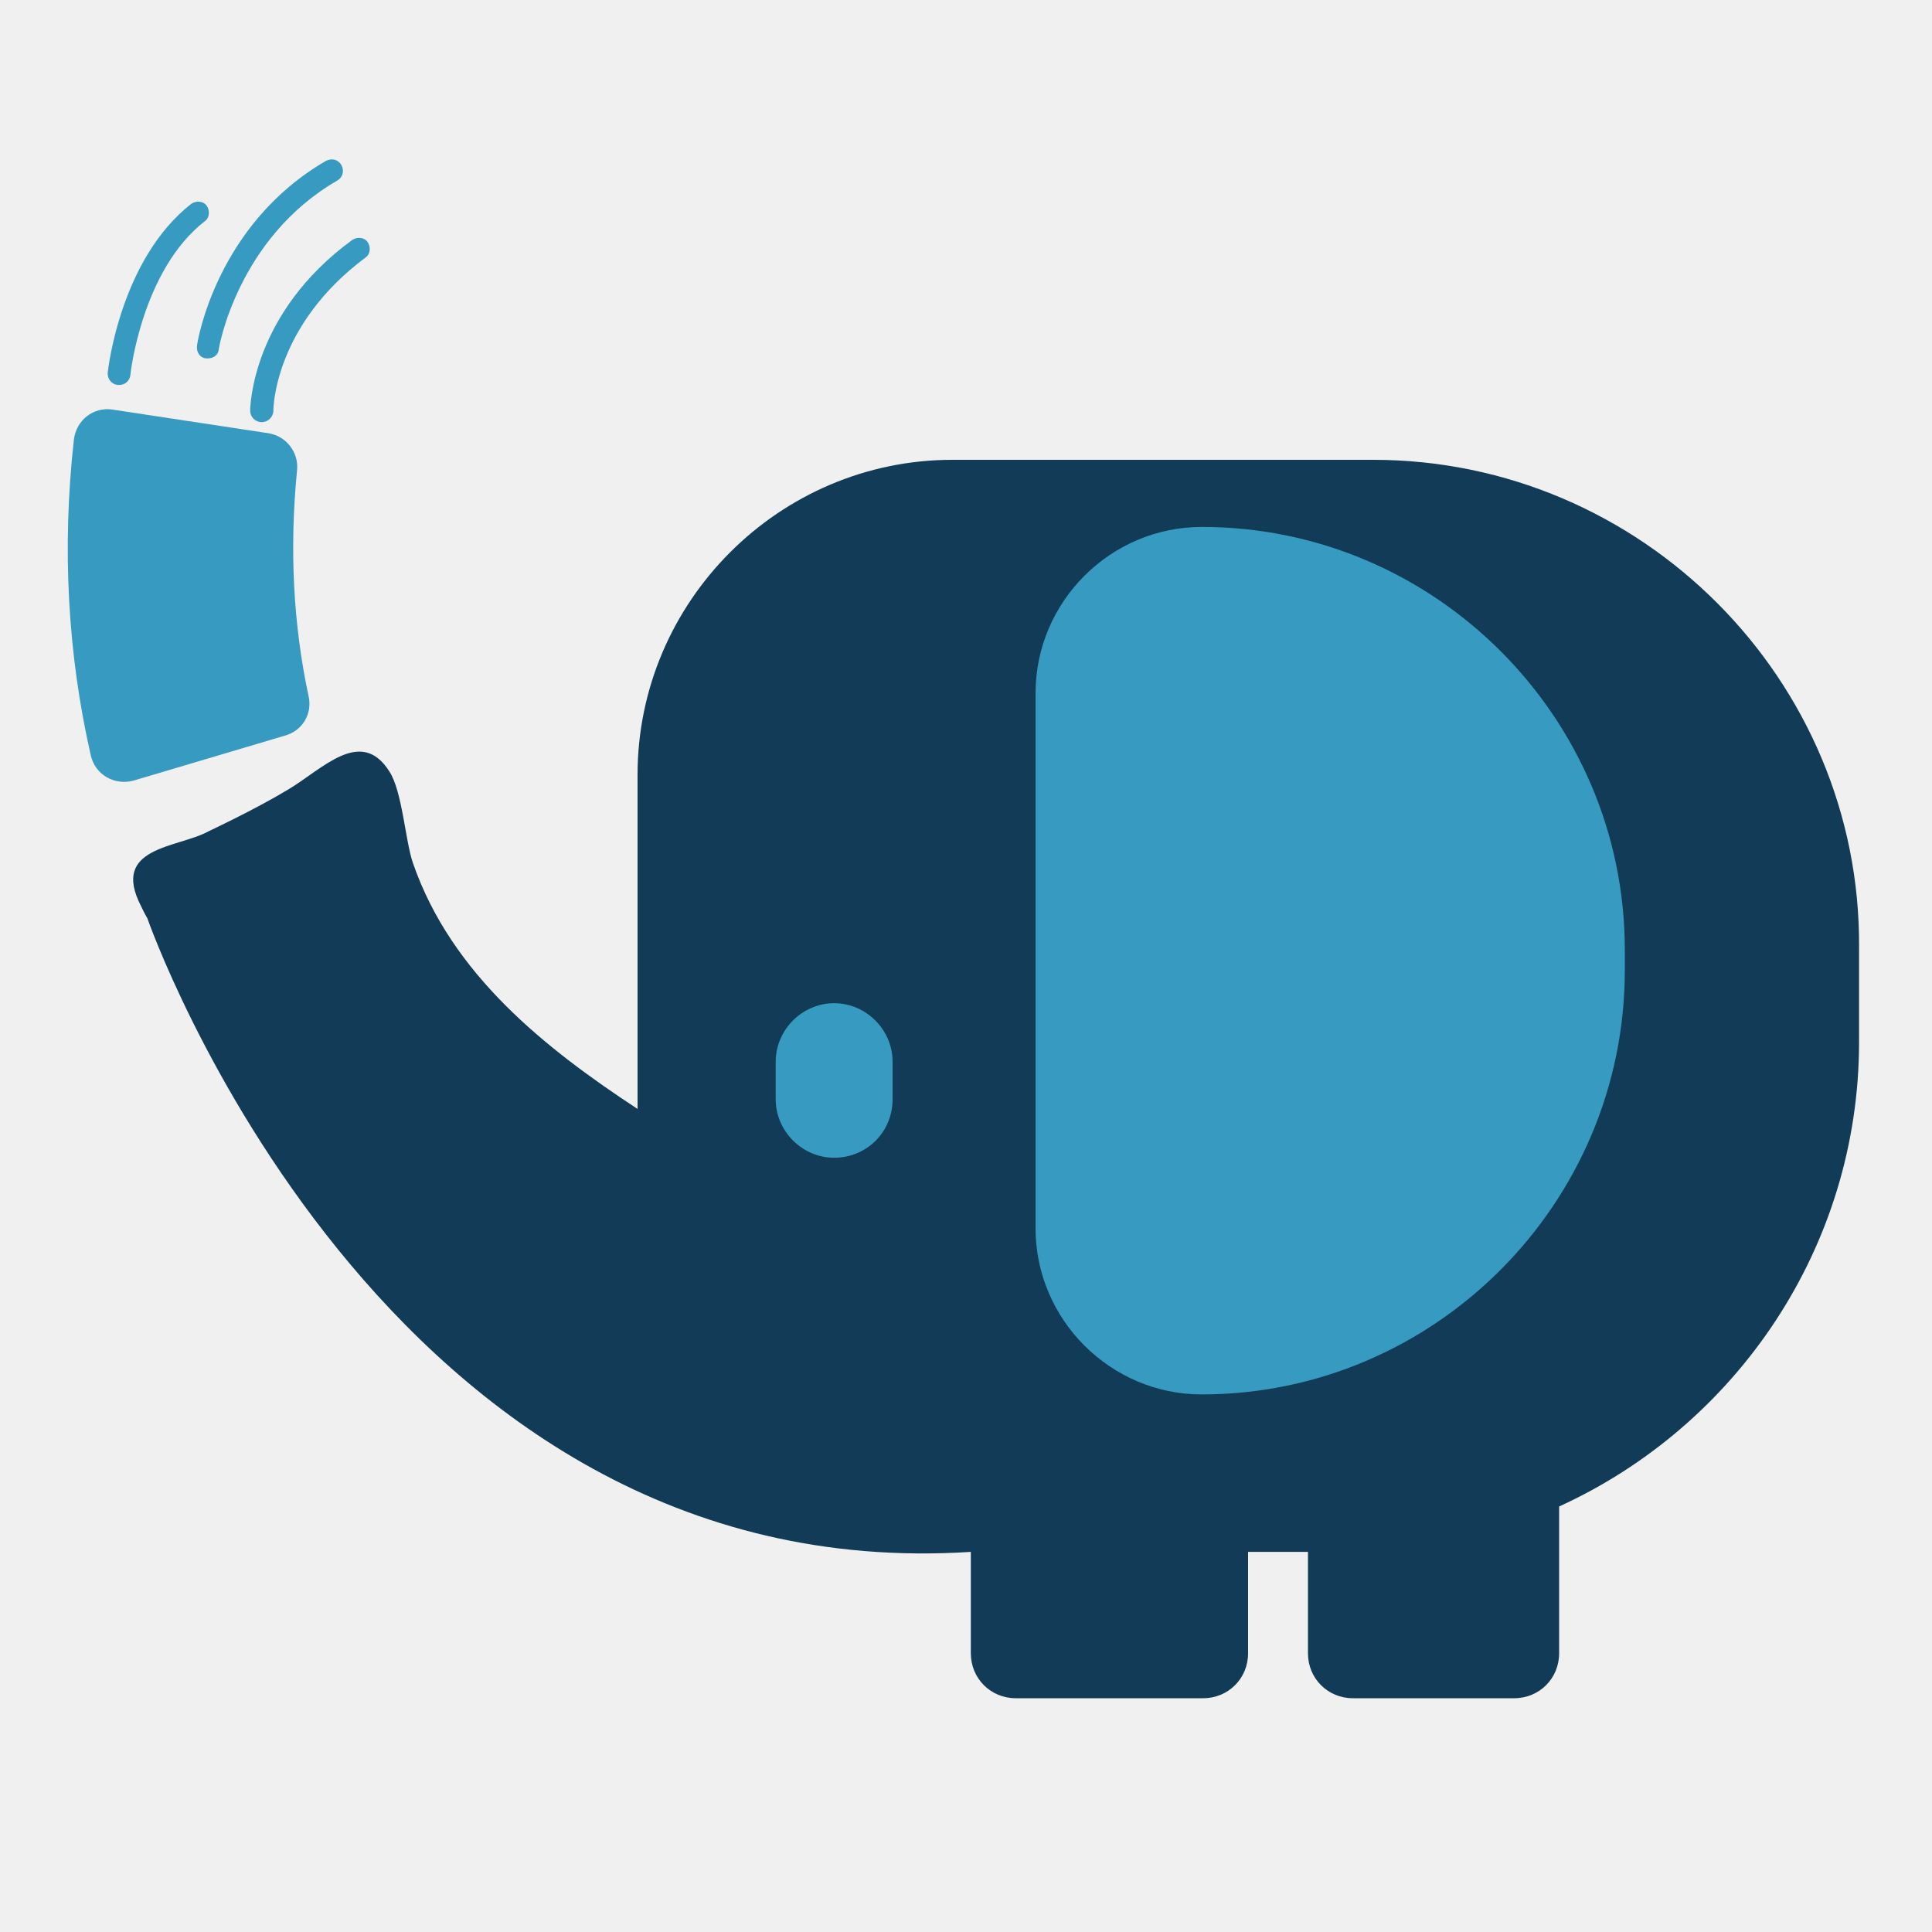
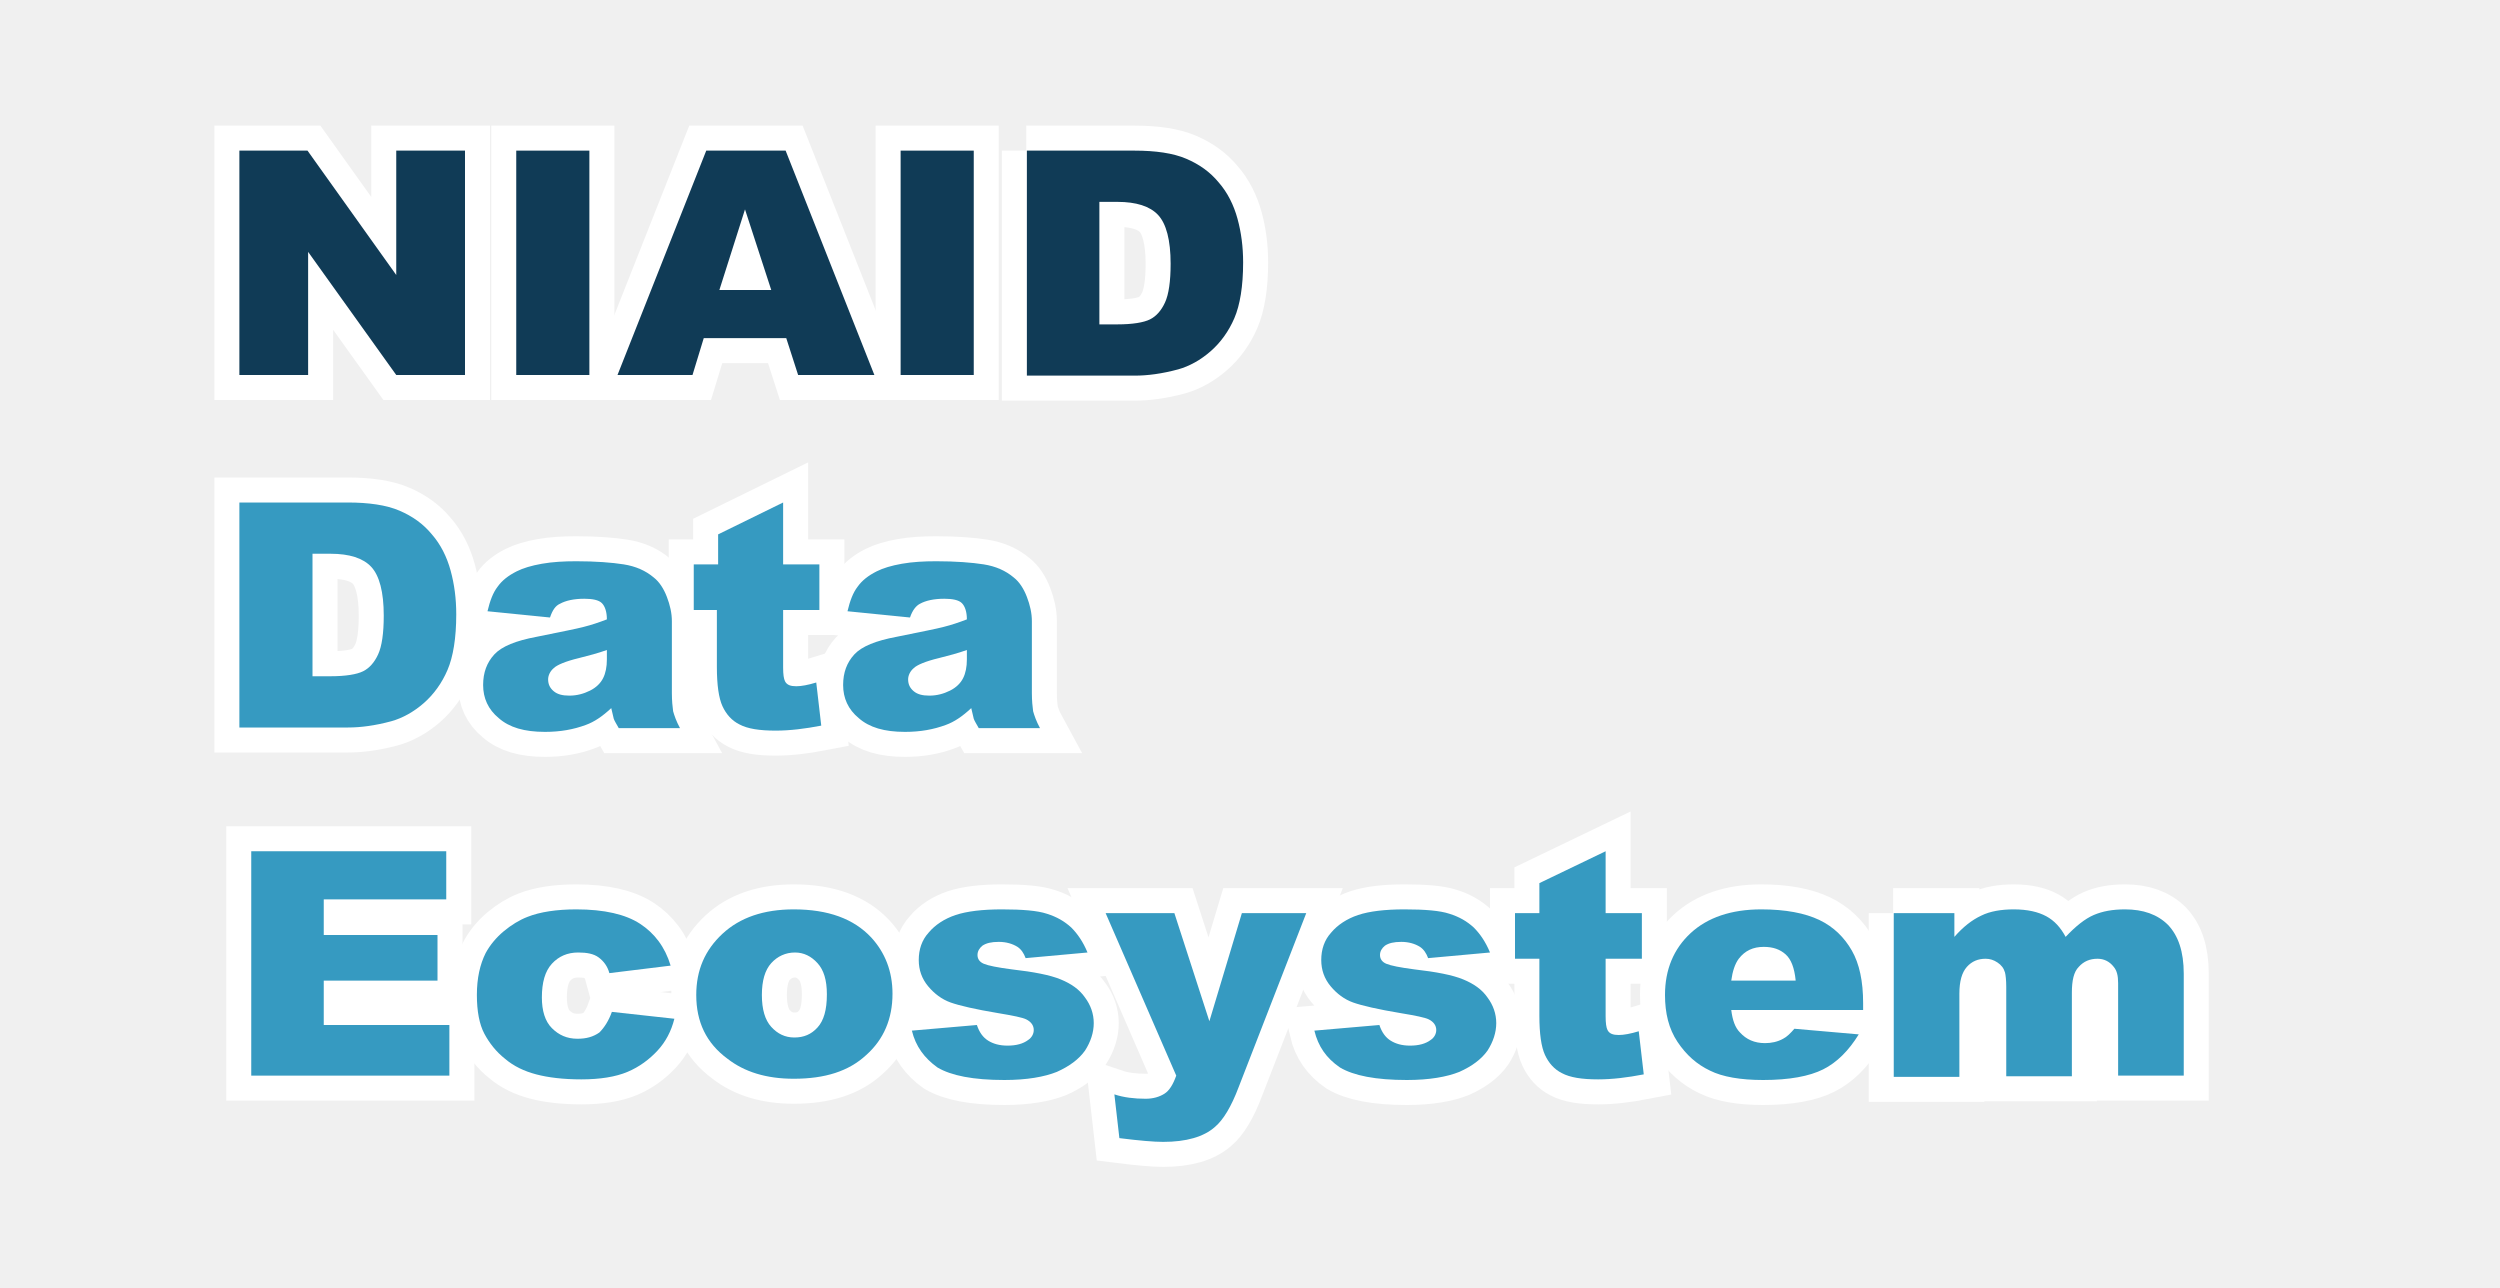
- <svg xmlns="http://www.w3.org/2000/svg" version="1.1" id="Layer_1" x="0px" y="0px" viewBox="0 0 400 400" style="enable-background:new 0 0 400 400;" xml:space="preserve">
+ <svg xmlns="http://www.w3.org/2000/svg" version="1.1" id="Layer_1" x="0px" y="0px" viewBox="0 0 400 206" style="enable-background:new 0 0 400 206;" xml:space="preserve">
  <style type="text/css">
- 	.st0{fill:#113B56;}
- 	.st1{fill:#369AC1;}
+ 	.st0{fill:none;stroke:#FFFFFF;stroke-width:8;}
+ 	.st1{fill:#103B56;}
+ 	.st2{fill:#369AC1;}
</style>
  <g>
-     <path class="st0" d="M284.3,95.2h-87.1c-35.9,0-65.2,29.4-65.2,65.2v69.2c-19-12.5-38.5-27.8-46.5-50.9c-1.6-4.6-2.2-14.9-4.9-19   c-5.9-9.3-13.9-0.4-21,3.8c-6.8,4.1-16.4,8.6-16.4,8.6c-6.3,3.5-20.4,3.1-14,15.5c0.3,0.6,0.7,1.5,1.3,2.5l0,0   c0,0,48.4,139.1,170.5,131.2v21c0,5.2,4.1,9.3,9.3,9.3h38.8c5.2,0,9.3-4.1,9.3-9.3v-21h12.4v21c0,5.2,4.1,9.3,9.3,9.3h33.4   c5.2,0,9.3-4.1,9.3-9.3v-30.4c36.6-16.7,62.1-53.6,62.1-96.2v-19.5C385.3,140.7,339.8,95.2,284.3,95.2z" />
-     <path class="st1" d="M248.8,288.7L248.8,288.7c-18.9,0-34.4-15.5-34.4-34.4V143.5c0-18.9,15.5-34.4,34.4-34.4h0.1   c48.1,0,87.5,39.4,87.5,87.5v4.3C336.4,249.3,296.9,288.7,248.8,288.7z" />
-     <path class="st1" d="M63.9,144.2c-3.2-14.9-4-30.6-2.4-46.8c0.4-3.7-2.2-7.1-5.9-7.7l-32.3-4.9c-4-0.6-7.5,2.2-8,6.2   c-2.5,22.4-1.3,44.4,3.5,65.4c0.9,4,4.9,6.3,8.9,5.2l31.3-9.3C62.6,151.3,64.7,147.8,63.9,144.2z" />
    <g>
-       <path class="st1" d="M24.7,79.7c-0.1,0-0.1,0-0.3,0c-1.3-0.1-2.2-1.3-2.1-2.5c0.1-1,2.7-23.6,17.3-35c1-0.7,2.5-0.6,3.2,0.4    s0.6,2.5-0.4,3.2C29.4,55.9,27,77.3,27,77.6C26.9,78.8,25.9,79.7,24.7,79.7z" />
+       <path class="st0" d="M38.3,24.1h10.9L63.4,44V24.1h11V60h-11L49.3,40.3V60h-11V24.1z" />
+       <path class="st0" d="M82.6,24.1h11.7V60H82.6V24.1z" />
+       <path class="st0" d="M125.8,54.1h-13.2l-1.8,5.9H98.8L113,24.1h12.7L139.9,60h-12.2L125.8,54.1z M123.4,46.4l-4.2-12.9l-4.1,12.9    H123.4z" />
+       <path class="st0" d="M144.1,24.1h11.7V60h-11.7V24.1z" />
+       <path class="st0" d="M164.2,24.1h17.3c3.4,0,6.2,0.4,8.3,1.3c2.1,0.9,3.8,2.1,5.2,3.8c1.4,1.6,2.4,3.6,3,5.8    c0.6,2.2,0.9,4.5,0.9,7c0,3.8-0.5,6.8-1.4,8.9c-0.9,2.1-2.2,3.9-3.8,5.3c-1.6,1.4-3.4,2.4-5.2,2.9c-2.6,0.7-4.9,1-6.9,1h-17.3    V24.1z M175.9,32.3v19.6h2.9c2.4,0,4.2-0.3,5.2-0.8c1-0.5,1.8-1.4,2.4-2.7c0.6-1.3,0.9-3.4,0.9-6.2c0-3.8-0.7-6.4-2-7.8    c-1.3-1.4-3.5-2.1-6.5-2.1H175.9z" />
+       <path class="st0" d="M38.3,80.4h17.3c3.4,0,6.2,0.4,8.3,1.3c2.1,0.9,3.8,2.1,5.2,3.8c1.4,1.6,2.4,3.6,3,5.8c0.6,2.2,0.9,4.5,0.9,7    c0,3.8-0.5,6.8-1.4,8.9c-0.9,2.1-2.2,3.9-3.8,5.3c-1.6,1.4-3.4,2.4-5.2,2.9c-2.6,0.7-4.9,1-6.9,1H38.3V80.4z M50,88.6v19.6h2.9    c2.4,0,4.2-0.3,5.2-0.8s1.8-1.4,2.4-2.7c0.6-1.3,0.9-3.4,0.9-6.2c0-3.8-0.7-6.4-2-7.8c-1.3-1.4-3.5-2.1-6.5-2.1H50z" />
+       <path class="st0" d="M88,98.8l-10-1c0.4-1.7,0.9-3,1.6-3.9c0.7-1,1.7-1.8,3.1-2.5c1-0.5,2.3-0.9,4-1.2c1.7-0.3,3.5-0.4,5.5-0.4    c3.1,0,5.7,0.2,7.6,0.5c1.9,0.3,3.5,1,4.8,2.1c0.9,0.7,1.6,1.8,2.1,3.1c0.5,1.3,0.8,2.6,0.8,3.9v11.5c0,1.2,0.1,2.2,0.2,2.9    c0.2,0.7,0.5,1.6,1.1,2.7h-9.8c-0.4-0.7-0.7-1.2-0.8-1.5c-0.1-0.4-0.2-0.9-0.4-1.7c-1.4,1.3-2.7,2.2-4.1,2.7    c-1.9,0.7-4,1.1-6.5,1.1c-3.3,0-5.7-0.7-7.4-2.2c-1.7-1.4-2.5-3.2-2.5-5.3c0-2,0.6-3.6,1.8-4.9c1.2-1.3,3.5-2.2,6.7-2.8    c3.9-0.8,6.5-1.3,7.6-1.6c1.2-0.3,2.4-0.7,3.7-1.2c0-1.2-0.3-2.1-0.8-2.6c-0.5-0.5-1.5-0.7-2.8-0.7c-1.7,0-3,0.3-3.9,0.8    C88.9,96.9,88.4,97.6,88,98.8z M97.1,104c-1.4,0.5-2.9,0.9-4.5,1.3c-2.1,0.5-3.5,1.1-4,1.6c-0.6,0.5-0.9,1.2-0.9,1.8    c0,0.8,0.3,1.4,0.9,1.9c0.6,0.5,1.4,0.7,2.5,0.7c1.2,0,2.3-0.3,3.3-0.8c1-0.5,1.7-1.2,2.1-2c0.4-0.8,0.6-1.8,0.6-3V104z" />
+       <path class="st0" d="M125.3,80.4v9.9h5.8v7.3h-5.8v9.2c0,1.1,0.1,1.8,0.3,2.2c0.3,0.6,0.9,0.8,1.8,0.8c0.8,0,1.9-0.2,3.2-0.6    l0.8,6.9c-2.6,0.5-5,0.8-7.3,0.8c-2.6,0-4.5-0.3-5.8-1c-1.2-0.6-2.1-1.6-2.7-2.9c-0.6-1.3-0.9-3.4-0.9-6.3v-9.1H111v-7.3h3.9v-4.8    L125.3,80.4z" />
+       <path class="st0" d="M145.6,98.8l-10-1c0.4-1.7,0.9-3,1.6-3.9c0.7-1,1.7-1.8,3.1-2.5c1-0.5,2.3-0.9,4-1.2c1.7-0.3,3.5-0.4,5.5-0.4    c3.1,0,5.7,0.2,7.6,0.5c1.9,0.3,3.5,1,4.8,2.1c0.9,0.7,1.6,1.8,2.1,3.1c0.5,1.3,0.8,2.6,0.8,3.9v11.5c0,1.2,0.1,2.2,0.2,2.9    c0.2,0.7,0.5,1.6,1.1,2.7h-9.8c-0.4-0.7-0.7-1.2-0.8-1.5c-0.1-0.4-0.2-0.9-0.4-1.7c-1.4,1.3-2.7,2.2-4.1,2.7    c-1.9,0.7-4,1.1-6.5,1.1c-3.3,0-5.7-0.7-7.4-2.2c-1.7-1.4-2.5-3.2-2.5-5.3c0-2,0.6-3.6,1.8-4.9c1.2-1.3,3.5-2.2,6.7-2.8    c3.9-0.8,6.5-1.3,7.6-1.6c1.2-0.3,2.4-0.7,3.7-1.2c0-1.2-0.3-2.1-0.8-2.6c-0.5-0.5-1.5-0.7-2.8-0.7c-1.7,0-3,0.3-3.9,0.8    C146.6,96.9,146,97.6,145.6,98.8z M154.7,104c-1.4,0.5-2.9,0.9-4.5,1.3c-2.1,0.5-3.5,1.1-4,1.6c-0.6,0.5-0.9,1.2-0.9,1.8    c0,0.8,0.3,1.4,0.9,1.9c0.6,0.5,1.4,0.7,2.5,0.7c1.2,0,2.3-0.3,3.3-0.8c1-0.5,1.7-1.2,2.1-2c0.4-0.8,0.6-1.8,0.6-3V104z" />
+       <path class="st0" d="M40.2,136.2h31.2v7.7H51.8v5.7H70v7.3H51.8v7.1h20.1v8.1H40.2V136.2z" />
+       <path class="st0" d="M97.9,161.9l10,1.1c-0.5,2-1.4,3.7-2.7,5.1c-1.3,1.4-2.9,2.6-4.8,3.4c-1.9,0.8-4.4,1.2-7.4,1.2    c-2.9,0-5.3-0.3-7.2-0.8s-3.6-1.3-5-2.5c-1.4-1.1-2.5-2.5-3.3-4c-0.8-1.5-1.2-3.6-1.2-6.2c0-2.7,0.5-4.9,1.4-6.7    c0.7-1.3,1.7-2.5,2.9-3.5c1.2-1,2.5-1.8,3.8-2.3c2-0.8,4.7-1.2,7.8-1.2c4.5,0,7.9,0.8,10.2,2.3c2.3,1.5,4,3.7,4.9,6.7l-9.8,1.2    c-0.3-1.1-0.9-1.9-1.7-2.5c-0.8-0.6-1.9-0.8-3.3-0.8c-1.7,0-3.1,0.6-4.2,1.8c-1.1,1.2-1.6,3-1.6,5.4c0,2.1,0.5,3.8,1.6,4.9    c1.1,1.1,2.4,1.7,4.1,1.7c1.4,0,2.5-0.3,3.5-1C96.7,164.4,97.4,163.3,97.9,161.9z" />
+       <path class="st0" d="M111.4,159.2c0-4,1.4-7.2,4.2-9.8c2.8-2.6,6.6-3.9,11.4-3.9c5.5,0,9.6,1.5,12.4,4.5c2.2,2.4,3.4,5.4,3.4,9    c0,4-1.4,7.3-4.2,9.8c-2.8,2.6-6.6,3.8-11.6,3.8c-4.4,0-7.9-1.1-10.6-3.2C113,166.9,111.4,163.5,111.4,159.2z M121.9,159.2    c0,2.3,0.5,4,1.5,5.1c1,1.1,2.2,1.7,3.7,1.7c1.5,0,2.7-0.5,3.7-1.6c1-1.1,1.5-2.8,1.5-5.3c0-2.3-0.5-3.9-1.5-5    c-1-1.1-2.2-1.7-3.6-1.7c-1.5,0-2.8,0.6-3.8,1.7C122.4,155.2,121.9,156.9,121.9,159.2z" />
+       <path class="st0" d="M145.9,164.9l10.4-0.9c0.4,1.2,1,2,1.8,2.5c0.8,0.5,1.8,0.8,3.1,0.8c1.4,0,2.5-0.3,3.3-0.9    c0.6-0.4,0.9-1,0.9-1.6c0-0.7-0.4-1.3-1.2-1.7c-0.6-0.3-2.1-0.6-4.5-1c-3.6-0.6-6.2-1.2-7.6-1.7c-1.4-0.5-2.6-1.4-3.6-2.6    c-1-1.2-1.5-2.6-1.5-4.2c0-1.7,0.5-3.2,1.6-4.4c1-1.2,2.5-2.2,4.3-2.8c1.8-0.6,4.3-0.9,7.4-0.9c3.3,0,5.7,0.2,7.2,0.7    c1.6,0.5,2.8,1.2,3.9,2.2c1,1,1.9,2.3,2.6,4l-9.9,0.9c-0.3-0.8-0.7-1.4-1.3-1.8c-0.8-0.5-1.8-0.8-3-0.8c-1.2,0-2,0.2-2.6,0.6    c-0.5,0.4-0.8,0.9-0.8,1.5c0,0.6,0.3,1.1,1,1.4c0.7,0.3,2.2,0.6,4.5,0.9c3.5,0.4,6.1,0.9,7.8,1.6c1.7,0.7,3,1.6,3.9,2.9    c0.9,1.2,1.4,2.6,1.4,4.1c0,1.5-0.5,3-1.4,4.4c-1,1.4-2.5,2.5-4.5,3.4c-2,0.8-4.8,1.3-8.4,1.3c-5,0-8.5-0.7-10.7-2    C147.9,169.3,146.5,167.4,145.9,164.9z" />
+       <path class="st0" d="M176.9,146.1h11l5.6,17.3l5.2-17.3h10.3l-10.8,27.8c-1.2,3.2-2.5,5.3-3.8,6.4c-1.8,1.6-4.6,2.4-8.3,2.4    c-1.5,0-3.8-0.2-7-0.6l-0.8-7c1.5,0.5,3.2,0.7,5,0.7c1.2,0,2.2-0.3,3-0.8c0.8-0.5,1.4-1.5,1.9-2.9L176.9,146.1z" />
+       <path class="st0" d="M210.3,164.9l10.4-0.9c0.4,1.2,1,2,1.8,2.5c0.8,0.5,1.8,0.8,3.1,0.8c1.4,0,2.5-0.3,3.3-0.9    c0.6-0.4,0.9-1,0.9-1.6c0-0.7-0.4-1.3-1.2-1.7c-0.6-0.3-2.1-0.6-4.5-1c-3.6-0.6-6.2-1.2-7.6-1.7c-1.4-0.5-2.6-1.4-3.6-2.6    c-1-1.2-1.5-2.6-1.5-4.2c0-1.7,0.5-3.2,1.6-4.4c1-1.2,2.5-2.2,4.3-2.8c1.8-0.6,4.3-0.9,7.4-0.9c3.3,0,5.7,0.2,7.2,0.7    c1.6,0.5,2.8,1.2,3.9,2.2c1,1,1.9,2.3,2.6,4l-9.9,0.9c-0.3-0.8-0.7-1.4-1.3-1.8c-0.8-0.5-1.8-0.8-3-0.8c-1.2,0-2,0.2-2.6,0.6    c-0.5,0.4-0.8,0.9-0.8,1.5c0,0.6,0.3,1.1,1,1.4c0.7,0.3,2.2,0.6,4.5,0.9c3.5,0.4,6.1,0.9,7.8,1.6c1.7,0.7,3,1.6,3.9,2.9    c0.9,1.2,1.4,2.6,1.4,4.1c0,1.5-0.5,3-1.4,4.4c-1,1.4-2.5,2.5-4.5,3.4c-2,0.8-4.8,1.3-8.4,1.3c-5,0-8.5-0.7-10.7-2    C212.2,169.3,210.9,167.4,210.3,164.9z" />
+       <path class="st0" d="M256.9,136.2v9.9h5.8v7.3h-5.8v9.2c0,1.1,0.1,1.8,0.3,2.2c0.3,0.6,0.9,0.8,1.8,0.8c0.8,0,1.9-0.2,3.2-0.6    l0.8,6.9c-2.6,0.5-5,0.8-7.3,0.8c-2.6,0-4.5-0.3-5.8-1c-1.2-0.6-2.1-1.6-2.7-2.9c-0.6-1.3-0.9-3.4-0.9-6.3v-9.1h-3.9v-7.3h3.9    v-4.8L256.9,136.2z" />
+       <path class="st0" d="M298,161.6h-21c0.2,1.6,0.6,2.8,1.4,3.6c1,1.1,2.3,1.7,4,1.7c1,0,2-0.2,2.9-0.7c0.6-0.3,1.2-0.9,1.8-1.6    l10.3,0.9c-1.6,2.6-3.5,4.5-5.7,5.6s-5.4,1.7-9.6,1.7c-3.6,0-6.5-0.5-8.5-1.5c-2.1-1-3.8-2.5-5.2-4.6c-1.4-2.1-2-4.6-2-7.5    c0-4.1,1.4-7.4,4.1-9.9c2.7-2.5,6.5-3.8,11.3-3.8c3.9,0,7,0.6,9.3,1.7c2.3,1.1,4,2.8,5.2,4.9c1.2,2.1,1.8,4.9,1.8,8.4V161.6z     M287.3,156.8c-0.2-1.9-0.7-3.3-1.6-4.1c-0.9-0.8-2-1.2-3.5-1.2c-1.7,0-3,0.6-4,1.9c-0.6,0.8-1,2-1.2,3.5H287.3z" />
+       <path class="st0" d="M302.9,146.1h9.8v3.8c1.4-1.6,2.8-2.7,4.3-3.4c1.4-0.7,3.2-1,5.2-1c2.2,0,3.9,0.4,5.2,1.1    c1.3,0.7,2.3,1.8,3.1,3.3c1.6-1.7,3.1-2.9,4.5-3.5c1.4-0.6,3-0.9,5-0.9c2.9,0,5.2,0.8,6.9,2.5c1.6,1.7,2.5,4.2,2.5,7.8v16.3h-10.5    v-14.8c0-1.2-0.2-2-0.7-2.6c-0.7-0.9-1.6-1.3-2.6-1.3c-1.2,0-2.2,0.4-3,1.3c-0.8,0.8-1.1,2.2-1.1,4.1v13.4h-10.5v-14.3    c0-1.1-0.1-1.9-0.2-2.3c-0.2-0.7-0.6-1.2-1.2-1.6c-0.6-0.4-1.2-0.6-1.9-0.6c-1.2,0-2.2,0.4-3,1.3c-0.8,0.9-1.2,2.3-1.2,4.3v13.3    h-10.5V146.1z" />
    </g>
    <g>
-       <path class="st1" d="M43,74.2c-0.1,0-0.3,0-0.3,0c-1.3-0.1-2.1-1.3-1.9-2.7c0.1-1,4.1-25.1,26.7-38.2c1.2-0.6,2.5-0.3,3.2,0.9    c0.6,1.2,0.3,2.5-0.9,3.2C49.2,49.3,45.3,72,45.3,72.3C45.2,73.5,44.2,74.2,43,74.2z" />
+       <path class="st1" d="M38.3,24.1h10.9L63.4,44V24.1h11V60h-11L49.3,40.3V60h-11V24.1z" />
+       <path class="st1" d="M82.6,24.1h11.7V60H82.6V24.1z" />
+       <path class="st1" d="M125.8,54.1h-13.2l-1.8,5.9H98.8L113,24.1h12.7L139.9,60h-12.2L125.8,54.1z M123.4,46.4l-4.2-12.9l-4.1,12.9    H123.4z" />
+       <path class="st1" d="M144.1,24.1h11.7V60h-11.7V24.1z" />
+       <path class="st1" d="M164.2,24.1h17.3c3.4,0,6.2,0.4,8.3,1.3c2.1,0.9,3.8,2.1,5.2,3.8c1.4,1.6,2.4,3.6,3,5.8    c0.6,2.2,0.9,4.5,0.9,7c0,3.8-0.5,6.8-1.4,8.9c-0.9,2.1-2.2,3.9-3.8,5.3c-1.6,1.4-3.4,2.4-5.2,2.9c-2.6,0.7-4.9,1-6.9,1h-17.3    V24.1z M175.9,32.3v19.6h2.9c2.4,0,4.2-0.3,5.2-0.8c1-0.5,1.8-1.4,2.4-2.7c0.6-1.3,0.9-3.4,0.9-6.2c0-3.8-0.7-6.4-2-7.8    c-1.3-1.4-3.5-2.1-6.5-2.1H175.9z" />
+       <path class="st2" d="M38.3,80.4h17.3c3.4,0,6.2,0.4,8.3,1.3c2.1,0.9,3.8,2.1,5.2,3.8c1.4,1.6,2.4,3.6,3,5.8c0.6,2.2,0.9,4.5,0.9,7    c0,3.8-0.5,6.8-1.4,8.9c-0.9,2.1-2.2,3.9-3.8,5.3c-1.6,1.4-3.4,2.4-5.2,2.9c-2.6,0.7-4.9,1-6.9,1H38.3V80.4z M50,88.6v19.6h2.9    c2.4,0,4.2-0.3,5.2-0.8s1.8-1.4,2.4-2.7c0.6-1.3,0.9-3.4,0.9-6.2c0-3.8-0.7-6.4-2-7.8c-1.3-1.4-3.5-2.1-6.5-2.1H50z" />
+       <path class="st2" d="M88,98.8l-10-1c0.4-1.7,0.9-3,1.6-3.9c0.7-1,1.7-1.8,3.1-2.5c1-0.5,2.3-0.9,4-1.2c1.7-0.3,3.5-0.4,5.5-0.4    c3.1,0,5.7,0.2,7.6,0.5c1.9,0.3,3.5,1,4.8,2.1c0.9,0.7,1.6,1.8,2.1,3.1c0.5,1.3,0.8,2.6,0.8,3.9v11.5c0,1.2,0.1,2.2,0.2,2.9    c0.2,0.7,0.5,1.6,1.1,2.7h-9.8c-0.4-0.7-0.7-1.2-0.8-1.5c-0.1-0.4-0.2-0.9-0.4-1.7c-1.4,1.3-2.7,2.2-4.1,2.7    c-1.9,0.7-4,1.1-6.5,1.1c-3.3,0-5.7-0.7-7.4-2.2c-1.7-1.4-2.5-3.2-2.5-5.3c0-2,0.6-3.6,1.8-4.9c1.2-1.3,3.5-2.2,6.7-2.8    c3.9-0.8,6.5-1.3,7.6-1.6c1.2-0.3,2.4-0.7,3.7-1.2c0-1.2-0.3-2.1-0.8-2.6c-0.5-0.5-1.5-0.7-2.8-0.7c-1.7,0-3,0.3-3.9,0.8    C88.9,96.9,88.4,97.6,88,98.8z M97.1,104c-1.4,0.5-2.9,0.9-4.5,1.3c-2.1,0.5-3.5,1.1-4,1.6c-0.6,0.5-0.9,1.2-0.9,1.8    c0,0.8,0.3,1.4,0.9,1.9c0.6,0.5,1.4,0.7,2.5,0.7c1.2,0,2.3-0.3,3.3-0.8c1-0.5,1.7-1.2,2.1-2c0.4-0.8,0.6-1.8,0.6-3V104z" />
+       <path class="st2" d="M125.3,80.4v9.9h5.8v7.3h-5.8v9.2c0,1.1,0.1,1.8,0.3,2.2c0.3,0.6,0.9,0.8,1.8,0.8c0.8,0,1.9-0.2,3.2-0.6    l0.8,6.9c-2.6,0.5-5,0.8-7.3,0.8c-2.6,0-4.5-0.3-5.8-1c-1.2-0.6-2.1-1.6-2.7-2.9c-0.6-1.3-0.9-3.4-0.9-6.3v-9.1H111v-7.3h3.9v-4.8    L125.3,80.4z" />
+       <path class="st2" d="M145.6,98.8l-10-1c0.4-1.7,0.9-3,1.6-3.9c0.7-1,1.7-1.8,3.1-2.5c1-0.5,2.3-0.9,4-1.2c1.7-0.3,3.5-0.4,5.5-0.4    c3.1,0,5.7,0.2,7.6,0.5c1.9,0.3,3.5,1,4.8,2.1c0.9,0.7,1.6,1.8,2.1,3.1c0.5,1.3,0.8,2.6,0.8,3.9v11.5c0,1.2,0.1,2.2,0.2,2.9    c0.2,0.7,0.5,1.6,1.1,2.7h-9.8c-0.4-0.7-0.7-1.2-0.8-1.5c-0.1-0.4-0.2-0.9-0.4-1.7c-1.4,1.3-2.7,2.2-4.1,2.7    c-1.9,0.7-4,1.1-6.5,1.1c-3.3,0-5.7-0.7-7.4-2.2c-1.7-1.4-2.5-3.2-2.5-5.3c0-2,0.6-3.6,1.8-4.9c1.2-1.3,3.5-2.2,6.7-2.8    c3.9-0.8,6.5-1.3,7.6-1.6c1.2-0.3,2.4-0.7,3.7-1.2c0-1.2-0.3-2.1-0.8-2.6c-0.5-0.5-1.5-0.7-2.8-0.7c-1.7,0-3,0.3-3.9,0.8    C146.6,96.9,146,97.6,145.6,98.8z M154.7,104c-1.4,0.5-2.9,0.9-4.5,1.3c-2.1,0.5-3.5,1.1-4,1.6c-0.6,0.5-0.9,1.2-0.9,1.8    c0,0.8,0.3,1.4,0.9,1.9c0.6,0.5,1.4,0.7,2.5,0.7c1.2,0,2.3-0.3,3.3-0.8c1-0.5,1.7-1.2,2.1-2c0.4-0.8,0.6-1.8,0.6-3V104z" />
+       <path class="st2" d="M40.2,136.2h31.2v7.7H51.8v5.7H70v7.3H51.8v7.1h20.1v8.1H40.2V136.2z" />
+       <path class="st2" d="M97.9,161.9l10,1.1c-0.5,2-1.4,3.7-2.7,5.1c-1.3,1.4-2.9,2.6-4.8,3.4c-1.9,0.8-4.4,1.2-7.4,1.2    c-2.9,0-5.3-0.3-7.2-0.8s-3.6-1.3-5-2.5c-1.4-1.1-2.5-2.5-3.3-4c-0.8-1.5-1.2-3.6-1.2-6.2c0-2.7,0.5-4.9,1.4-6.7    c0.7-1.3,1.7-2.5,2.9-3.5c1.2-1,2.5-1.8,3.8-2.3c2-0.8,4.7-1.2,7.8-1.2c4.5,0,7.9,0.8,10.2,2.3c2.3,1.5,4,3.7,4.9,6.7l-9.8,1.2    c-0.3-1.1-0.9-1.9-1.7-2.5c-0.8-0.6-1.9-0.8-3.3-0.8c-1.7,0-3.1,0.6-4.2,1.8c-1.1,1.2-1.6,3-1.6,5.4c0,2.1,0.5,3.8,1.6,4.9    c1.1,1.1,2.4,1.7,4.1,1.7c1.4,0,2.5-0.3,3.5-1C96.7,164.4,97.4,163.3,97.9,161.9z" />
+       <path class="st2" d="M111.4,159.2c0-4,1.4-7.2,4.2-9.8c2.8-2.6,6.6-3.9,11.4-3.9c5.5,0,9.6,1.5,12.4,4.5c2.2,2.4,3.4,5.4,3.4,9    c0,4-1.4,7.3-4.2,9.8c-2.8,2.6-6.6,3.8-11.6,3.8c-4.4,0-7.9-1.1-10.6-3.2C113,166.9,111.4,163.5,111.4,159.2z M121.9,159.2    c0,2.3,0.5,4,1.5,5.1c1,1.1,2.2,1.7,3.7,1.7c1.5,0,2.7-0.5,3.7-1.6c1-1.1,1.5-2.8,1.5-5.3c0-2.3-0.5-3.9-1.5-5    c-1-1.1-2.2-1.7-3.6-1.7c-1.5,0-2.8,0.6-3.8,1.7C122.4,155.2,121.9,156.9,121.9,159.2z" />
+       <path class="st2" d="M145.9,164.9l10.4-0.9c0.4,1.2,1,2,1.8,2.5c0.8,0.5,1.8,0.8,3.1,0.8c1.4,0,2.5-0.3,3.3-0.9    c0.6-0.4,0.9-1,0.9-1.6c0-0.7-0.4-1.3-1.2-1.7c-0.6-0.3-2.1-0.6-4.5-1c-3.6-0.6-6.2-1.2-7.6-1.7c-1.4-0.5-2.6-1.4-3.6-2.6    c-1-1.2-1.5-2.6-1.5-4.2c0-1.7,0.5-3.2,1.6-4.4c1-1.2,2.5-2.2,4.3-2.8c1.8-0.6,4.3-0.9,7.4-0.9c3.3,0,5.7,0.2,7.2,0.7    c1.6,0.5,2.8,1.2,3.9,2.2c1,1,1.9,2.3,2.6,4l-9.9,0.9c-0.3-0.8-0.7-1.4-1.3-1.8c-0.8-0.5-1.8-0.8-3-0.8c-1.2,0-2,0.2-2.6,0.6    c-0.5,0.4-0.8,0.9-0.8,1.5c0,0.6,0.3,1.1,1,1.4c0.7,0.3,2.2,0.6,4.5,0.9c3.5,0.4,6.1,0.9,7.8,1.6c1.7,0.7,3,1.6,3.9,2.9    c0.9,1.2,1.4,2.6,1.4,4.1c0,1.5-0.5,3-1.4,4.4c-1,1.4-2.5,2.5-4.5,3.4c-2,0.8-4.8,1.3-8.4,1.3c-5,0-8.5-0.7-10.7-2    C147.9,169.3,146.5,167.4,145.9,164.9z" />
+       <path class="st2" d="M176.9,146.1h11l5.6,17.3l5.2-17.3h10.3l-10.8,27.8c-1.2,3.2-2.5,5.3-3.8,6.4c-1.8,1.6-4.6,2.4-8.3,2.4    c-1.5,0-3.8-0.2-7-0.6l-0.8-7c1.5,0.5,3.2,0.7,5,0.7c1.2,0,2.2-0.3,3-0.8c0.8-0.5,1.4-1.5,1.9-2.9L176.9,146.1z" />
+       <path class="st2" d="M210.3,164.9l10.4-0.9c0.4,1.2,1,2,1.8,2.5c0.8,0.5,1.8,0.8,3.1,0.8c1.4,0,2.5-0.3,3.3-0.9    c0.6-0.4,0.9-1,0.9-1.6c0-0.7-0.4-1.3-1.2-1.7c-0.6-0.3-2.1-0.6-4.5-1c-3.6-0.6-6.2-1.2-7.6-1.7c-1.4-0.5-2.6-1.4-3.6-2.6    c-1-1.2-1.5-2.6-1.5-4.2c0-1.7,0.5-3.2,1.6-4.4c1-1.2,2.5-2.2,4.3-2.8c1.8-0.6,4.3-0.9,7.4-0.9c3.3,0,5.7,0.2,7.2,0.7    c1.6,0.5,2.8,1.2,3.9,2.2c1,1,1.9,2.3,2.6,4l-9.9,0.9c-0.3-0.8-0.7-1.4-1.3-1.8c-0.8-0.5-1.8-0.8-3-0.8c-1.2,0-2,0.2-2.6,0.6    c-0.5,0.4-0.8,0.9-0.8,1.5c0,0.6,0.3,1.1,1,1.4c0.7,0.3,2.2,0.6,4.5,0.9c3.5,0.4,6.1,0.9,7.8,1.6c1.7,0.7,3,1.6,3.9,2.9    c0.9,1.2,1.4,2.6,1.4,4.1c0,1.5-0.5,3-1.4,4.4c-1,1.4-2.5,2.5-4.5,3.4c-2,0.8-4.8,1.3-8.4,1.3c-5,0-8.5-0.7-10.7-2    C212.2,169.3,210.9,167.4,210.3,164.9z" />
+       <path class="st2" d="M256.9,136.2v9.9h5.8v7.3h-5.8v9.2c0,1.1,0.1,1.8,0.3,2.2c0.3,0.6,0.9,0.8,1.8,0.8c0.8,0,1.9-0.2,3.2-0.6    l0.8,6.9c-2.6,0.5-5,0.8-7.3,0.8c-2.6,0-4.5-0.3-5.8-1c-1.2-0.6-2.1-1.6-2.7-2.9c-0.6-1.3-0.9-3.4-0.9-6.3v-9.1h-3.9v-7.3h3.9    v-4.8L256.9,136.2z" />
+       <path class="st2" d="M298,161.6h-21c0.2,1.6,0.6,2.8,1.4,3.6c1,1.1,2.3,1.7,4,1.7c1,0,2-0.2,2.9-0.7c0.6-0.3,1.2-0.9,1.8-1.6    l10.3,0.9c-1.6,2.6-3.5,4.5-5.7,5.6s-5.4,1.7-9.6,1.7c-3.6,0-6.5-0.5-8.5-1.5c-2.1-1-3.8-2.5-5.2-4.6c-1.4-2.1-2-4.6-2-7.5    c0-4.1,1.4-7.4,4.1-9.9c2.7-2.5,6.5-3.8,11.3-3.8c3.9,0,7,0.6,9.3,1.7c2.3,1.1,4,2.8,5.2,4.9c1.2,2.1,1.8,4.9,1.8,8.4V161.6z     M287.3,156.8c-0.2-1.9-0.7-3.3-1.6-4.1c-0.9-0.8-2-1.2-3.5-1.2c-1.7,0-3,0.6-4,1.9c-0.6,0.8-1,2-1.2,3.5H287.3z" />
+       <path class="st2" d="M302.9,146.1h9.8v3.8c1.4-1.6,2.8-2.7,4.3-3.4c1.4-0.7,3.2-1,5.2-1c2.2,0,3.9,0.4,5.2,1.1    c1.3,0.7,2.3,1.8,3.1,3.3c1.6-1.7,3.1-2.9,4.5-3.5c1.4-0.6,3-0.9,5-0.9c2.9,0,5.2,0.8,6.9,2.5c1.6,1.7,2.5,4.2,2.5,7.8v16.3h-10.5    v-14.8c0-1.2-0.2-2-0.7-2.6c-0.7-0.9-1.6-1.3-2.6-1.3c-1.2,0-2.2,0.4-3,1.3c-0.8,0.8-1.1,2.2-1.1,4.1v13.4h-10.5v-14.3    c0-1.1-0.1-1.9-0.2-2.3c-0.2-0.7-0.6-1.2-1.2-1.6c-0.6-0.4-1.2-0.6-1.9-0.6c-1.2,0-2.2,0.4-3,1.3c-0.8,0.9-1.2,2.3-1.2,4.3v13.3    h-10.5V146.1z" />
    </g>
-     <g>
-       <path class="st1" d="M54.2,87.4L54.2,87.4c-1.3,0-2.4-1-2.4-2.4c0-0.7,0.3-20.1,21.1-35.3c1-0.7,2.5-0.6,3.2,0.4    c0.7,1,0.6,2.5-0.4,3.2C56.9,67.3,56.6,84.3,56.6,85C56.6,86.3,55.5,87.4,54.2,87.4z" />
-     </g>
-     <path class="st1" d="M172.7,239.7L172.7,239.7c-6.6,0-12.1-5.5-12.1-12.1v-7.8c0-6.6,5.5-12.1,12.1-12.1l0,0   c6.6,0,12.1,5.5,12.1,12.1v7.8C184.8,234.4,179.4,239.7,172.7,239.7z" />
  </g>
</svg>
